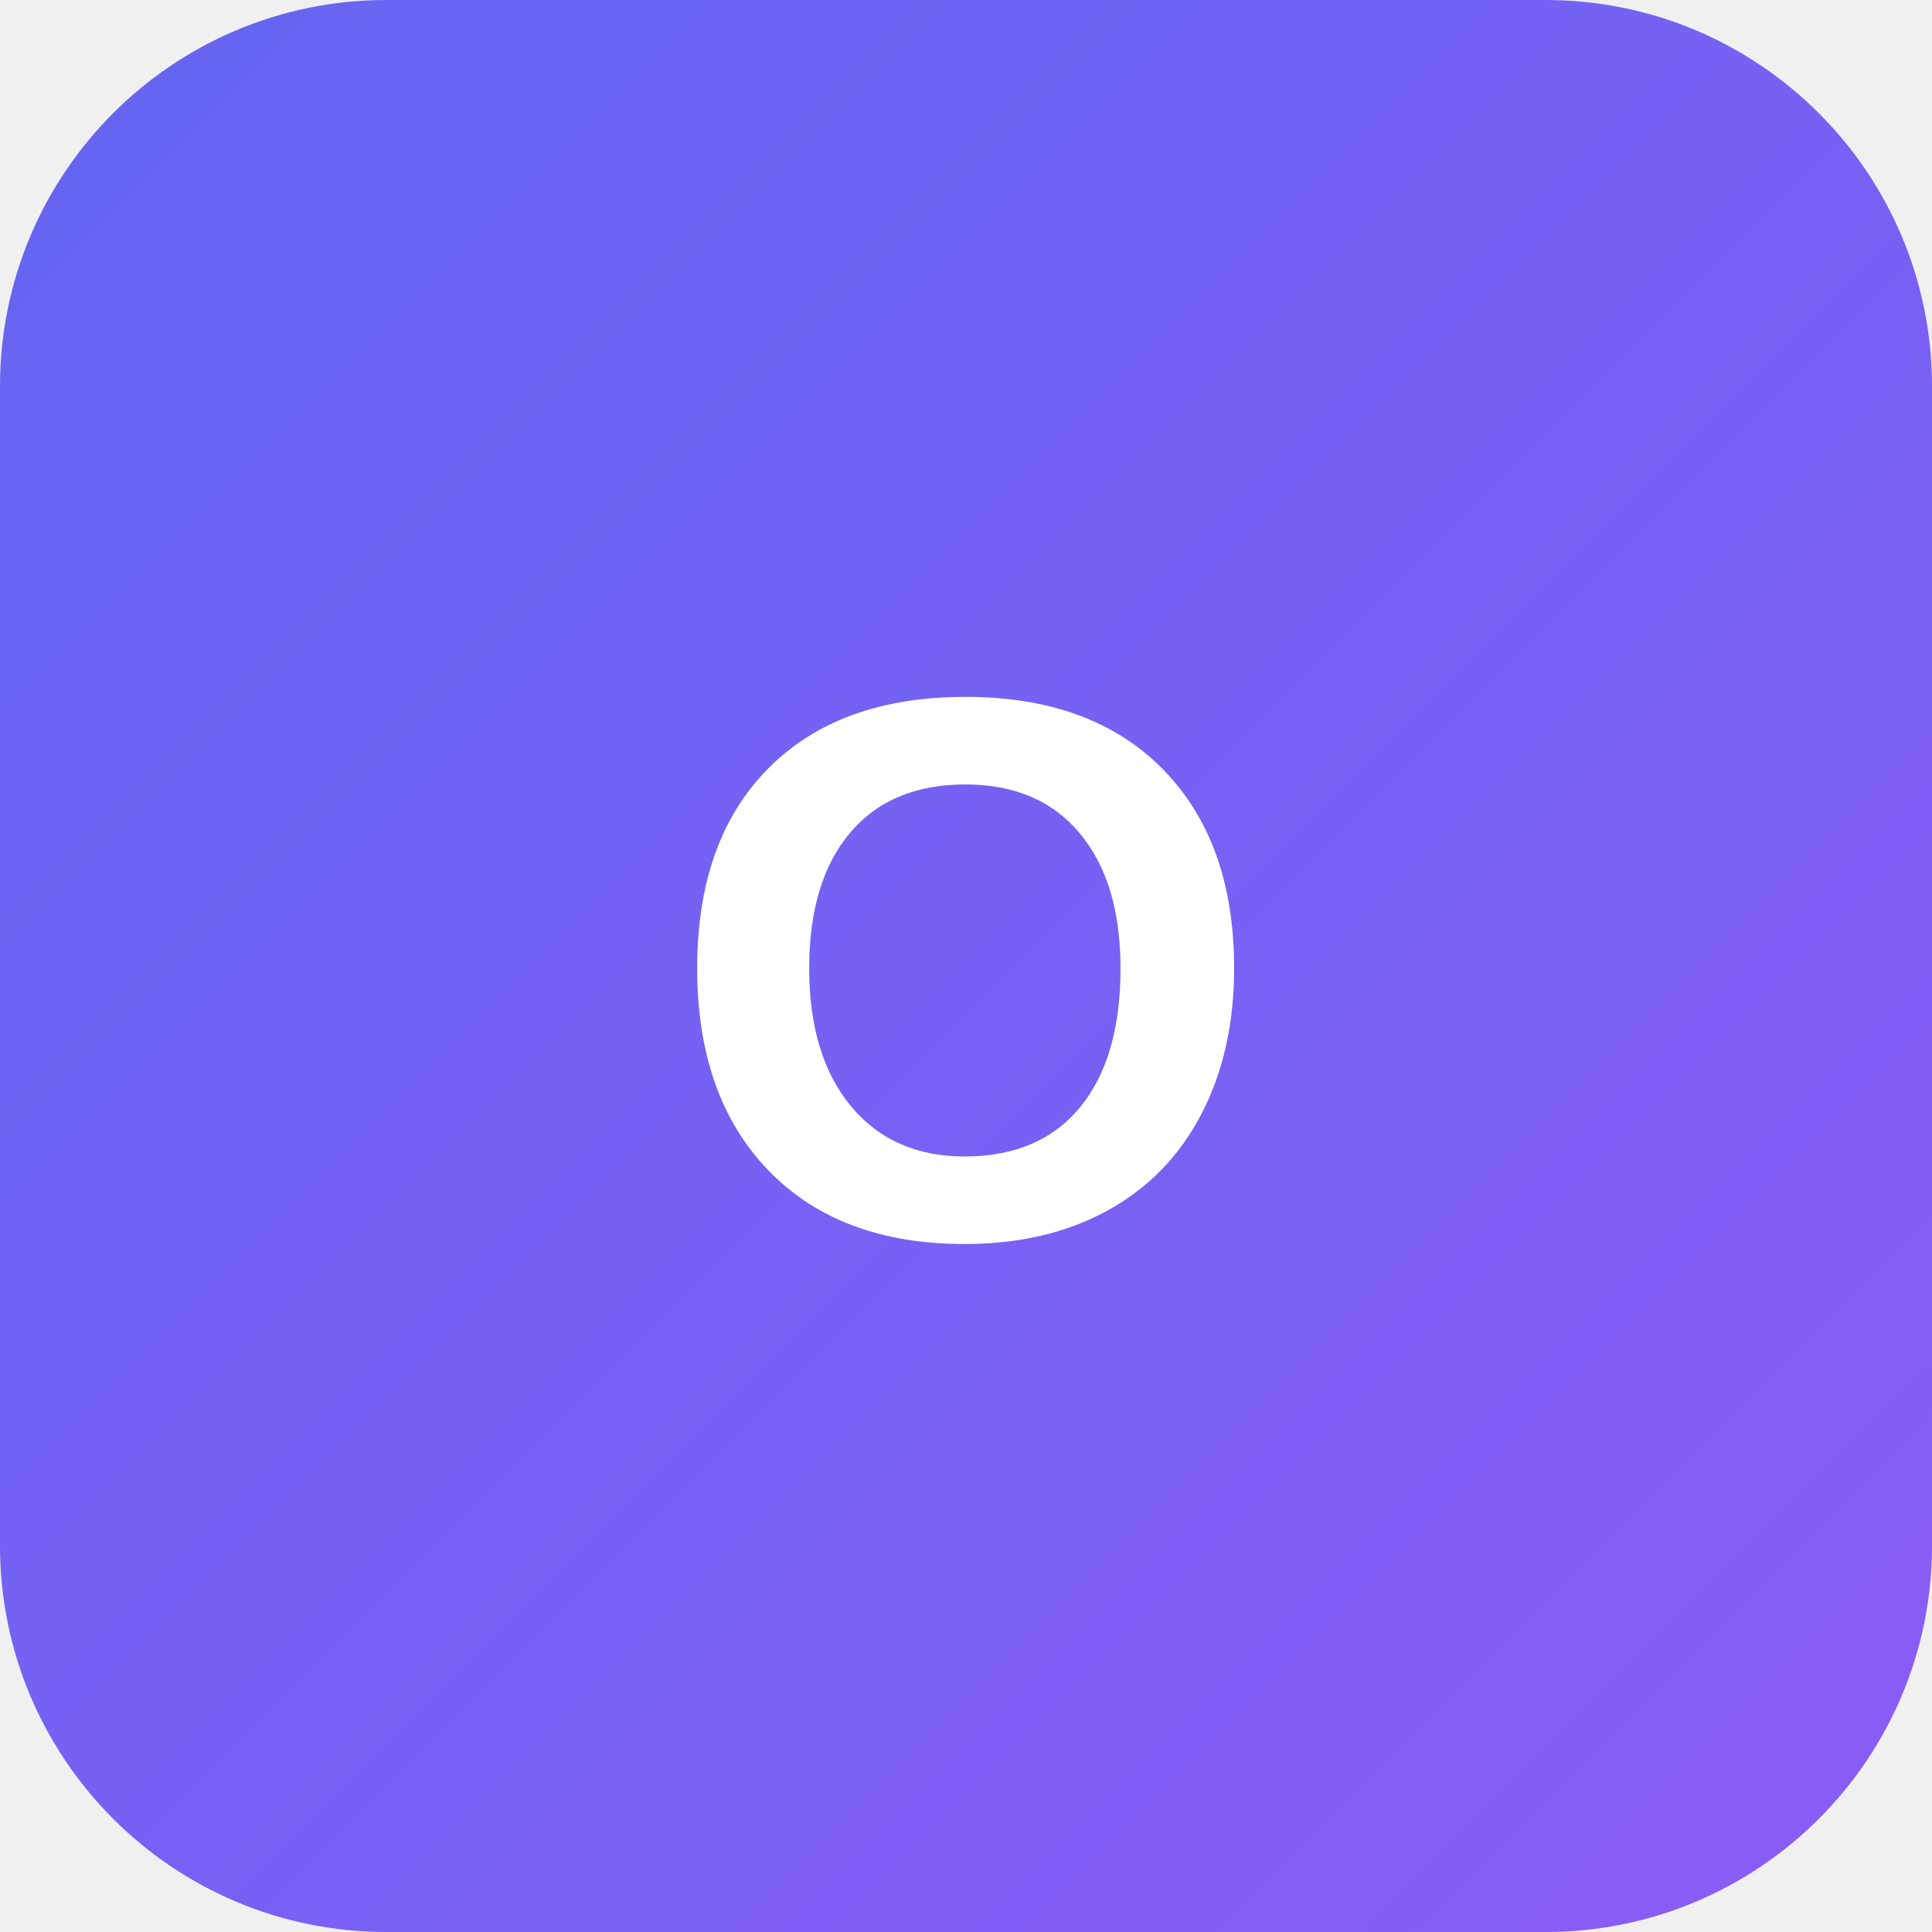
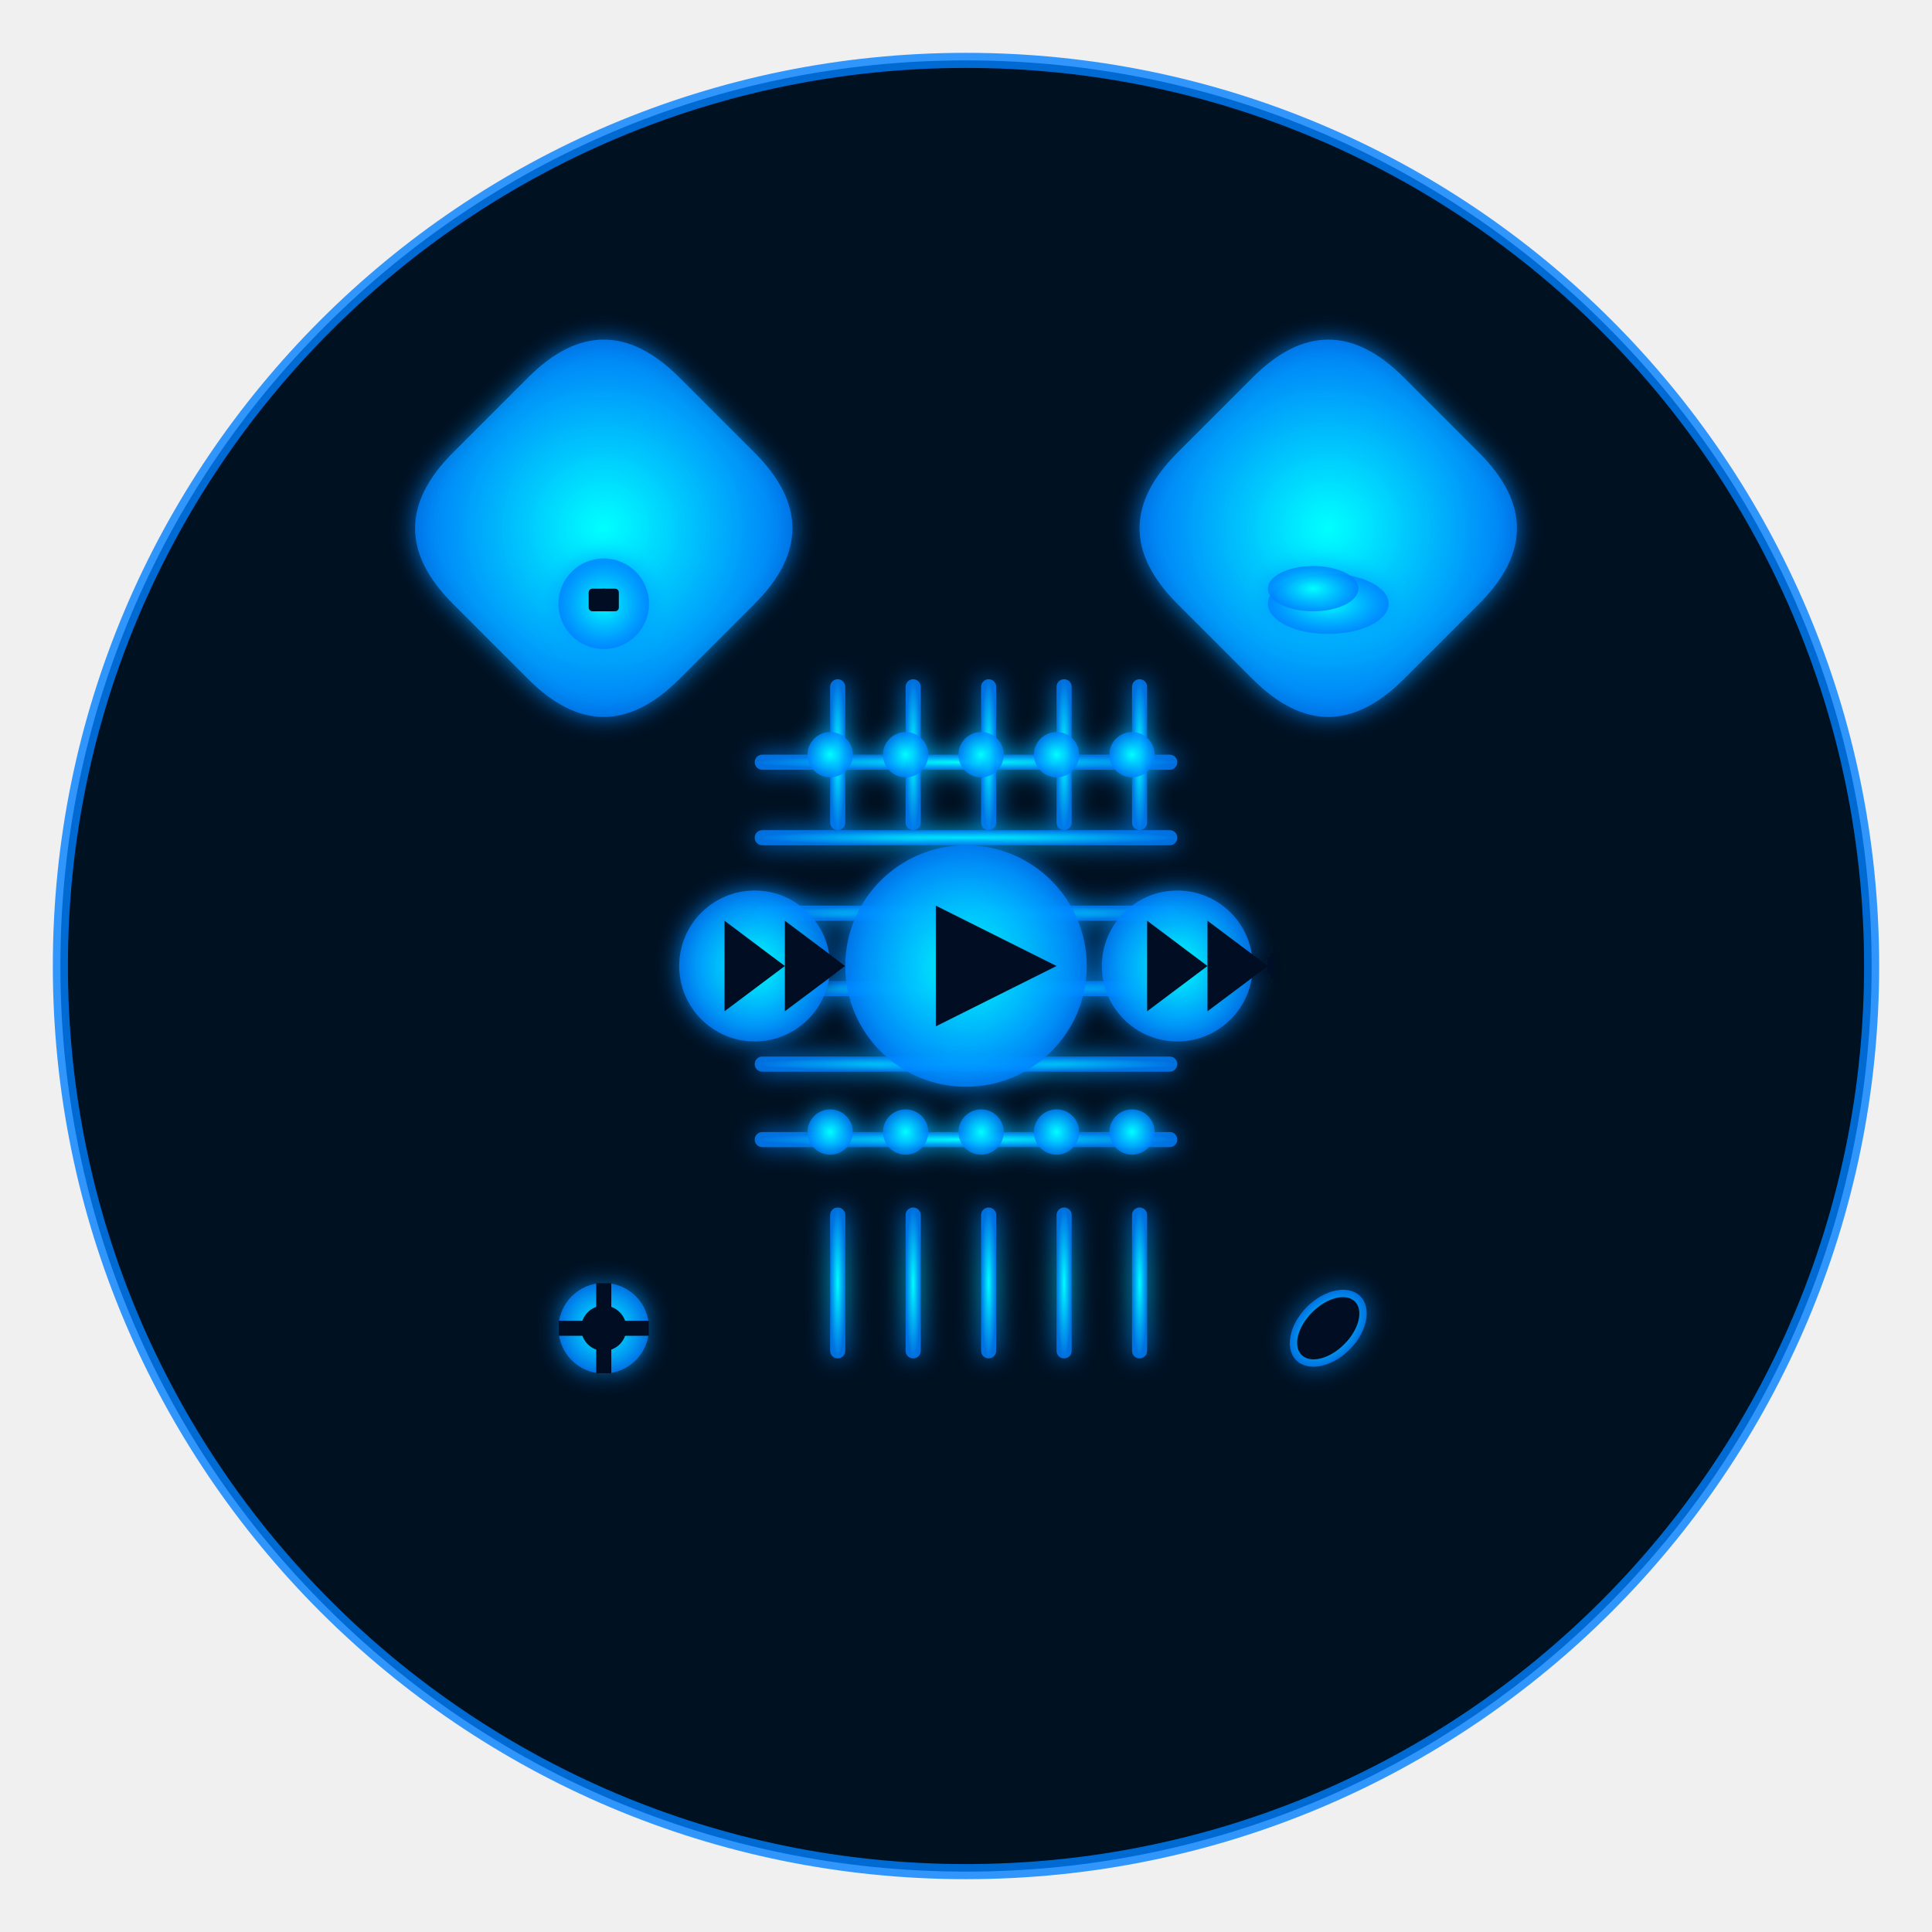
<svg xmlns="http://www.w3.org/2000/svg" width="512" height="512" viewBox="0 0 512 512">
  <defs>
-     <linearGradient id="grad" x1="0%" y1="0%" x2="100%" y2="100%">
-       <stop offset="0%" style="stop-color:#6366f1;stop-opacity:1" />
-       <stop offset="100%" style="stop-color:#8b5cf6;stop-opacity:1" />
-     </linearGradient>
+     <radialGradient id="glow" cx="50%" cy="50%" r="50%">
+       <stop offset="0%" style="stop-color:#00ffff;stop-opacity:1" />
+       <stop offset="100%" style="stop-color:#0080ff;stop-opacity:0.8" />
+     </radialGradient>
+     <filter id="glow-effect">
+       <feGaussianBlur stdDeviation="3" result="coloredBlur" />
+       <feMerge>
+         <feMergeNode in="coloredBlur" />
+         <feMergeNode in="SourceGraphic" />
+       </feMerge>
+     </filter>
  </defs>
-   <rect width="512" height="512" rx="102.4" fill="url(#grad)" />
-   <text x="50%" y="50%" font-family="Arial, sans-serif" font-size="204.8" font-weight="bold" text-anchor="middle" dy="0.35em" fill="white">O</text>
+   <circle cx="256" cy="256" r="240" fill="#001122" stroke="url(#glow)" stroke-width="4" />
+   <path d="M 120 120 Q 100 140 120 160 L 140 180 Q 160 200 180 180 L 200 160 Q 220 140 200 120 L 180 100 Q 160 80 140 100 Z" fill="url(#glow)" filter="url(#glow-effect)" />
+   <path d="M 392 120 Q 412 140 392 160 L 372 180 Q 352 200 332 180 L 312 160 Q 292 140 312 120 L 332 100 Q 352 80 372 100 Z" fill="url(#glow)" filter="url(#glow-effect)" />
+   <g fill="url(#glow)" filter="url(#glow-effect)">
+     <rect x="200" y="200" width="112" height="4" rx="2" />
+     <rect x="200" y="220" width="112" height="4" rx="2" />
+     <rect x="200" y="240" width="112" height="4" rx="2" />
+     <rect x="200" y="260" width="112" height="4" rx="2" />
+     <rect x="200" y="280" width="112" height="4" rx="2" />
+     <rect x="200" y="300" width="112" height="4" rx="2" />
+     <rect x="220" y="180" width="4" height="40" rx="2" />
+     <rect x="240" y="180" width="4" height="40" rx="2" />
+     <rect x="260" y="180" width="4" height="40" rx="2" />
+     <rect x="280" y="180" width="4" height="40" rx="2" />
+     <rect x="300" y="180" width="4" height="40" rx="2" />
+     <rect x="220" y="320" width="4" height="40" rx="2" />
+     <rect x="240" y="320" width="4" height="40" rx="2" />
+     <rect x="260" y="320" width="4" height="40" rx="2" />
+     <rect x="280" y="320" width="4" height="40" rx="2" />
+     <rect x="300" y="320" width="4" height="40" rx="2" />
+     <circle cx="220" cy="200" r="6" />
+     <circle cx="240" cy="200" r="6" />
+     <circle cx="260" cy="200" r="6" />
+     <circle cx="280" cy="200" r="6" />
+     <circle cx="300" cy="200" r="6" />
+     <circle cx="220" cy="300" r="6" />
+     <circle cx="240" cy="300" r="6" />
+     <circle cx="260" cy="300" r="6" />
+     <circle cx="280" cy="300" r="6" />
+     <circle cx="300" cy="300" r="6" />
+   </g>
+   <g fill="url(#glow)" filter="url(#glow-effect)">
+     <circle cx="256" cy="256" r="32" />
+     <polygon points="248,240 248,272 280,256" fill="#001122" />
+     <circle cx="200" cy="256" r="20" />
+     <polygon points="192,244 192,268 208,256" fill="#001122" />
+     <polygon points="208,244 208,268 224,256" fill="#001122" />
+     <circle cx="312" cy="256" r="20" />
+     <polygon points="304,244 304,268 320,256" fill="#001122" />
+     <polygon points="320,244 320,268 336,256" fill="#001122" />
+   </g>
+   <g fill="url(#glow)" filter="url(#glow-effect)">
+     <circle cx="160" cy="160" r="12" />
+     <rect x="156" y="156" width="8" height="6" rx="1" fill="#001122" />
+     <circle cx="160" cy="158" r="2" fill="#001122" />
+     <ellipse cx="352" cy="160" rx="16" ry="8" />
+     <ellipse cx="348" cy="156" rx="12" ry="6" />
+     <circle cx="160" cy="352" r="12" />
+     <circle cx="160" cy="352" r="6" fill="#001122" />
+     <rect x="158" y="340" width="4" height="8" fill="#001122" />
+     <rect x="158" y="356" width="4" height="8" fill="#001122" />
+     <rect x="148" y="350" width="8" height="4" fill="#001122" />
+     <rect x="164" y="350" width="8" height="4" fill="#001122" />
+     <ellipse cx="352" cy="352" rx="8" ry="12" transform="rotate(45 352 352)" />
+     <ellipse cx="352" cy="352" rx="6" ry="10" transform="rotate(45 352 352)" fill="#001122" />
+   </g>
</svg>
